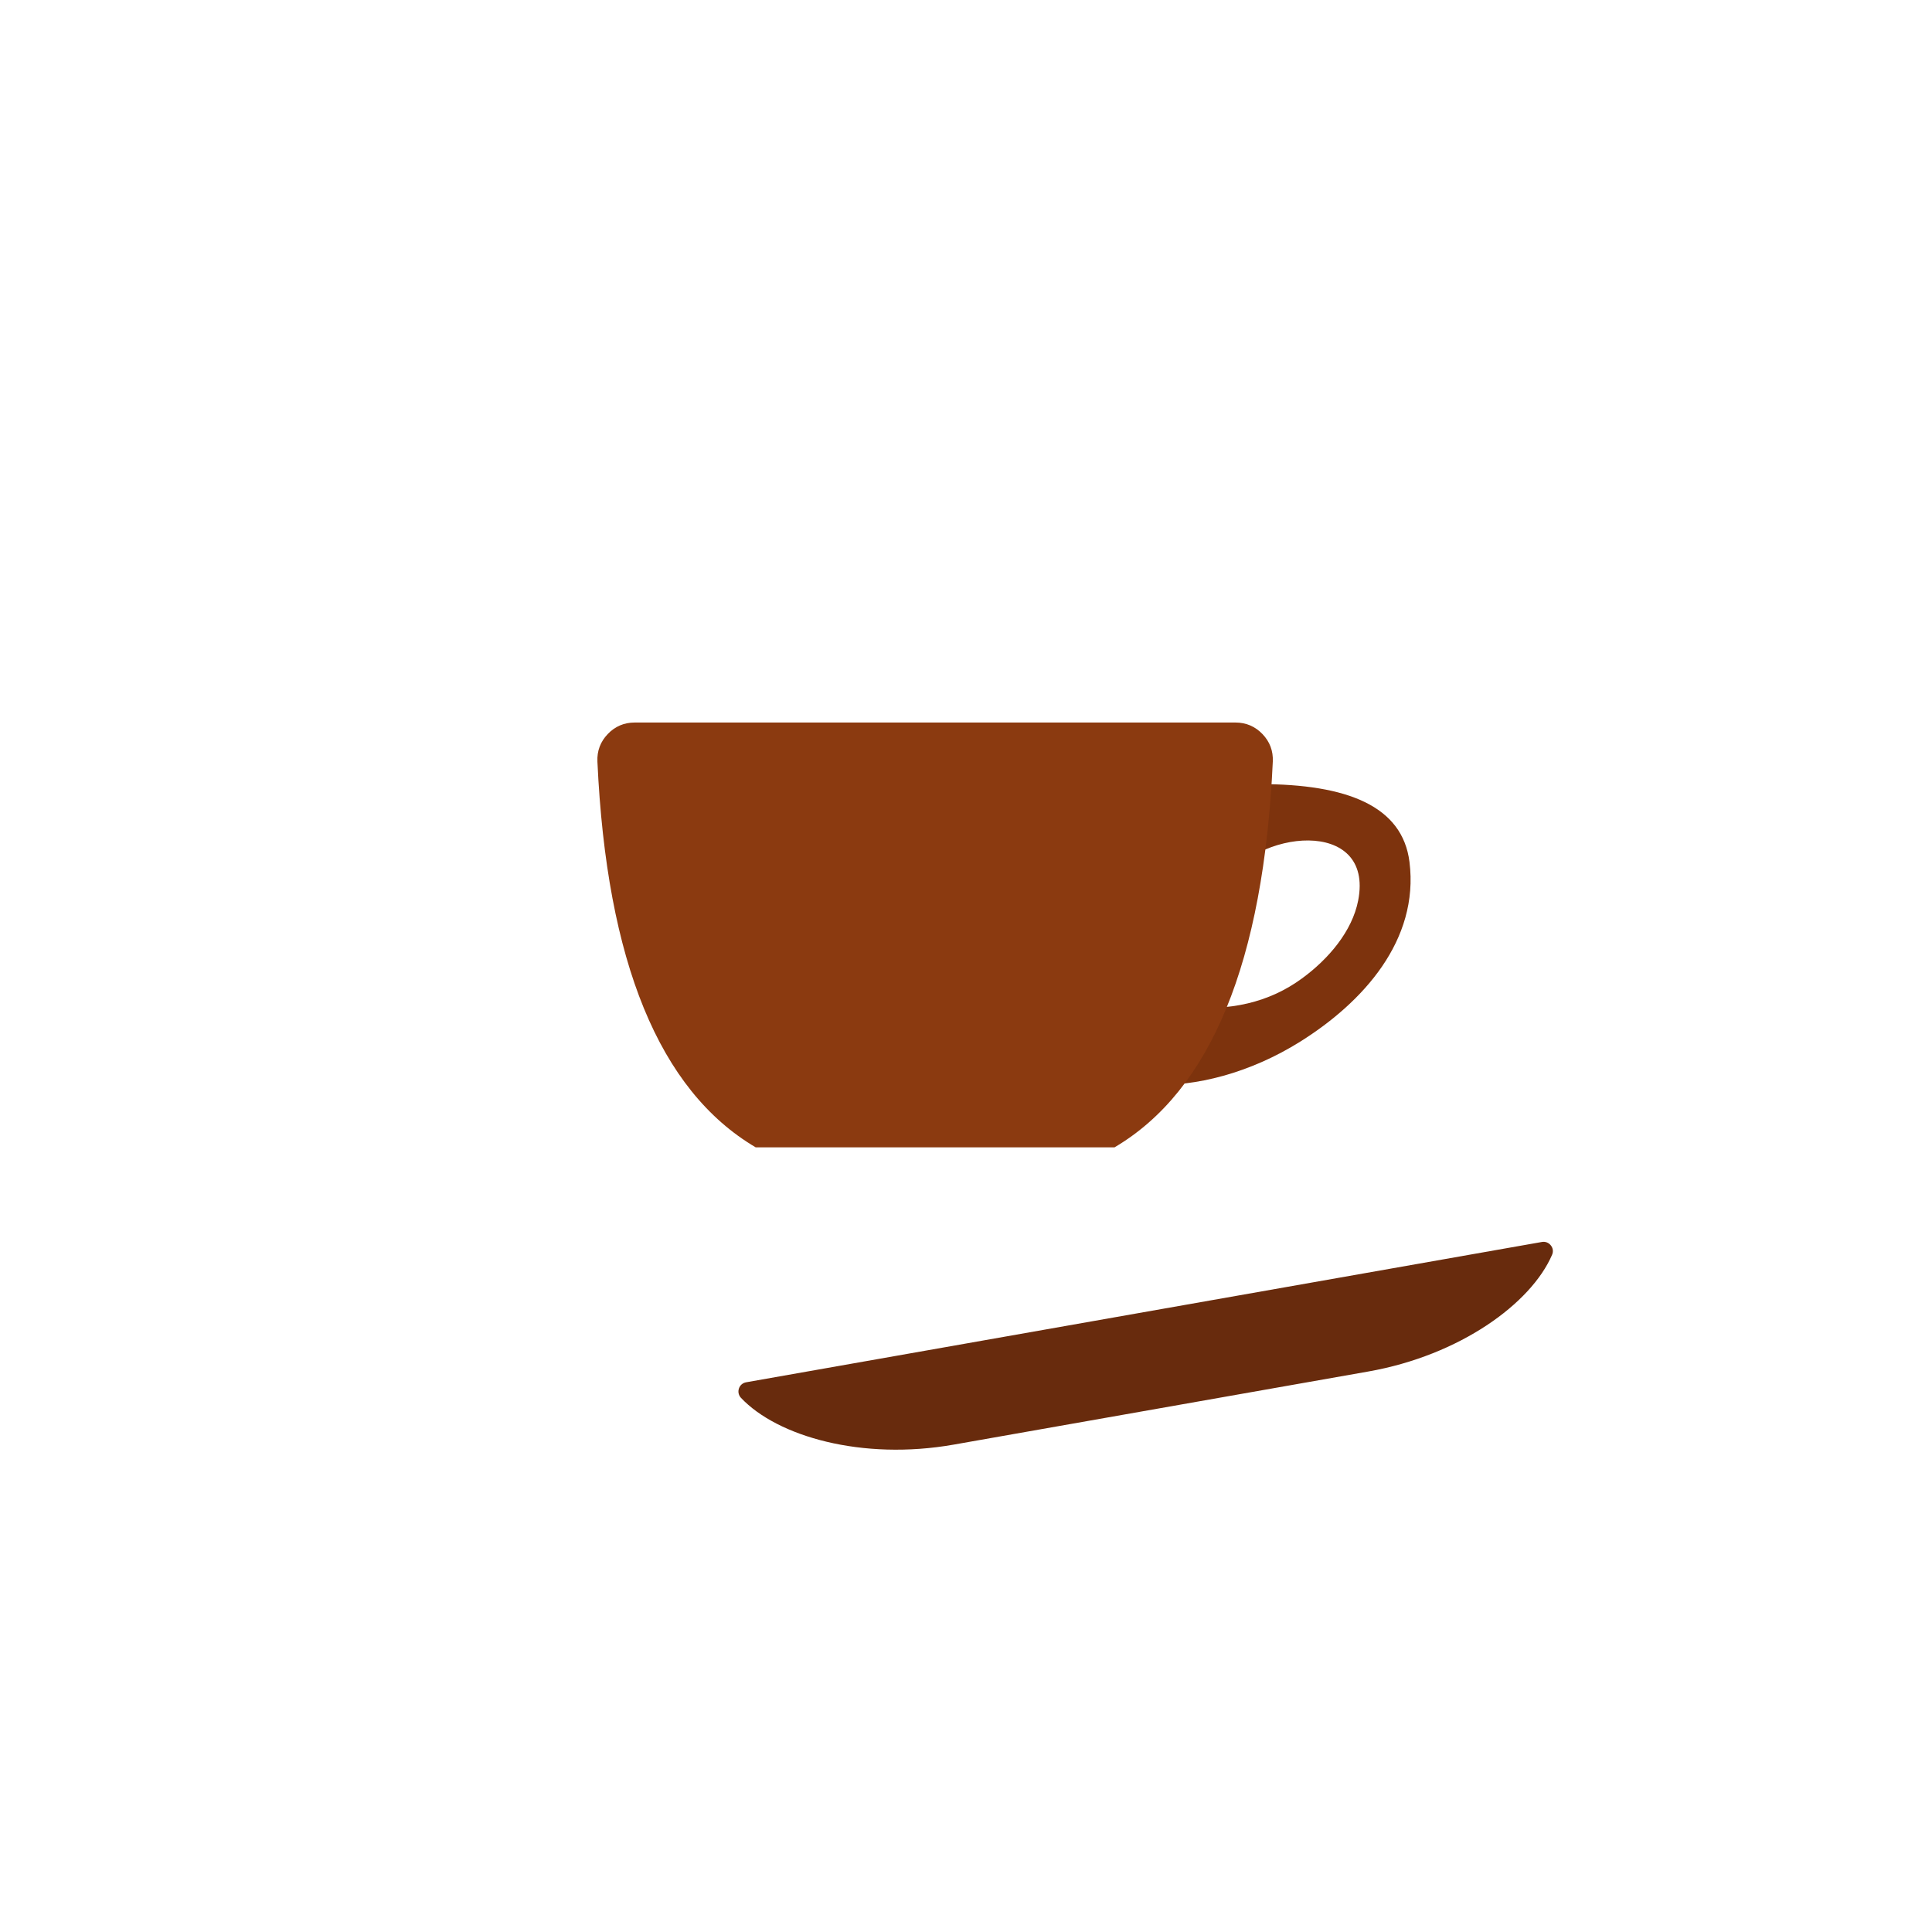
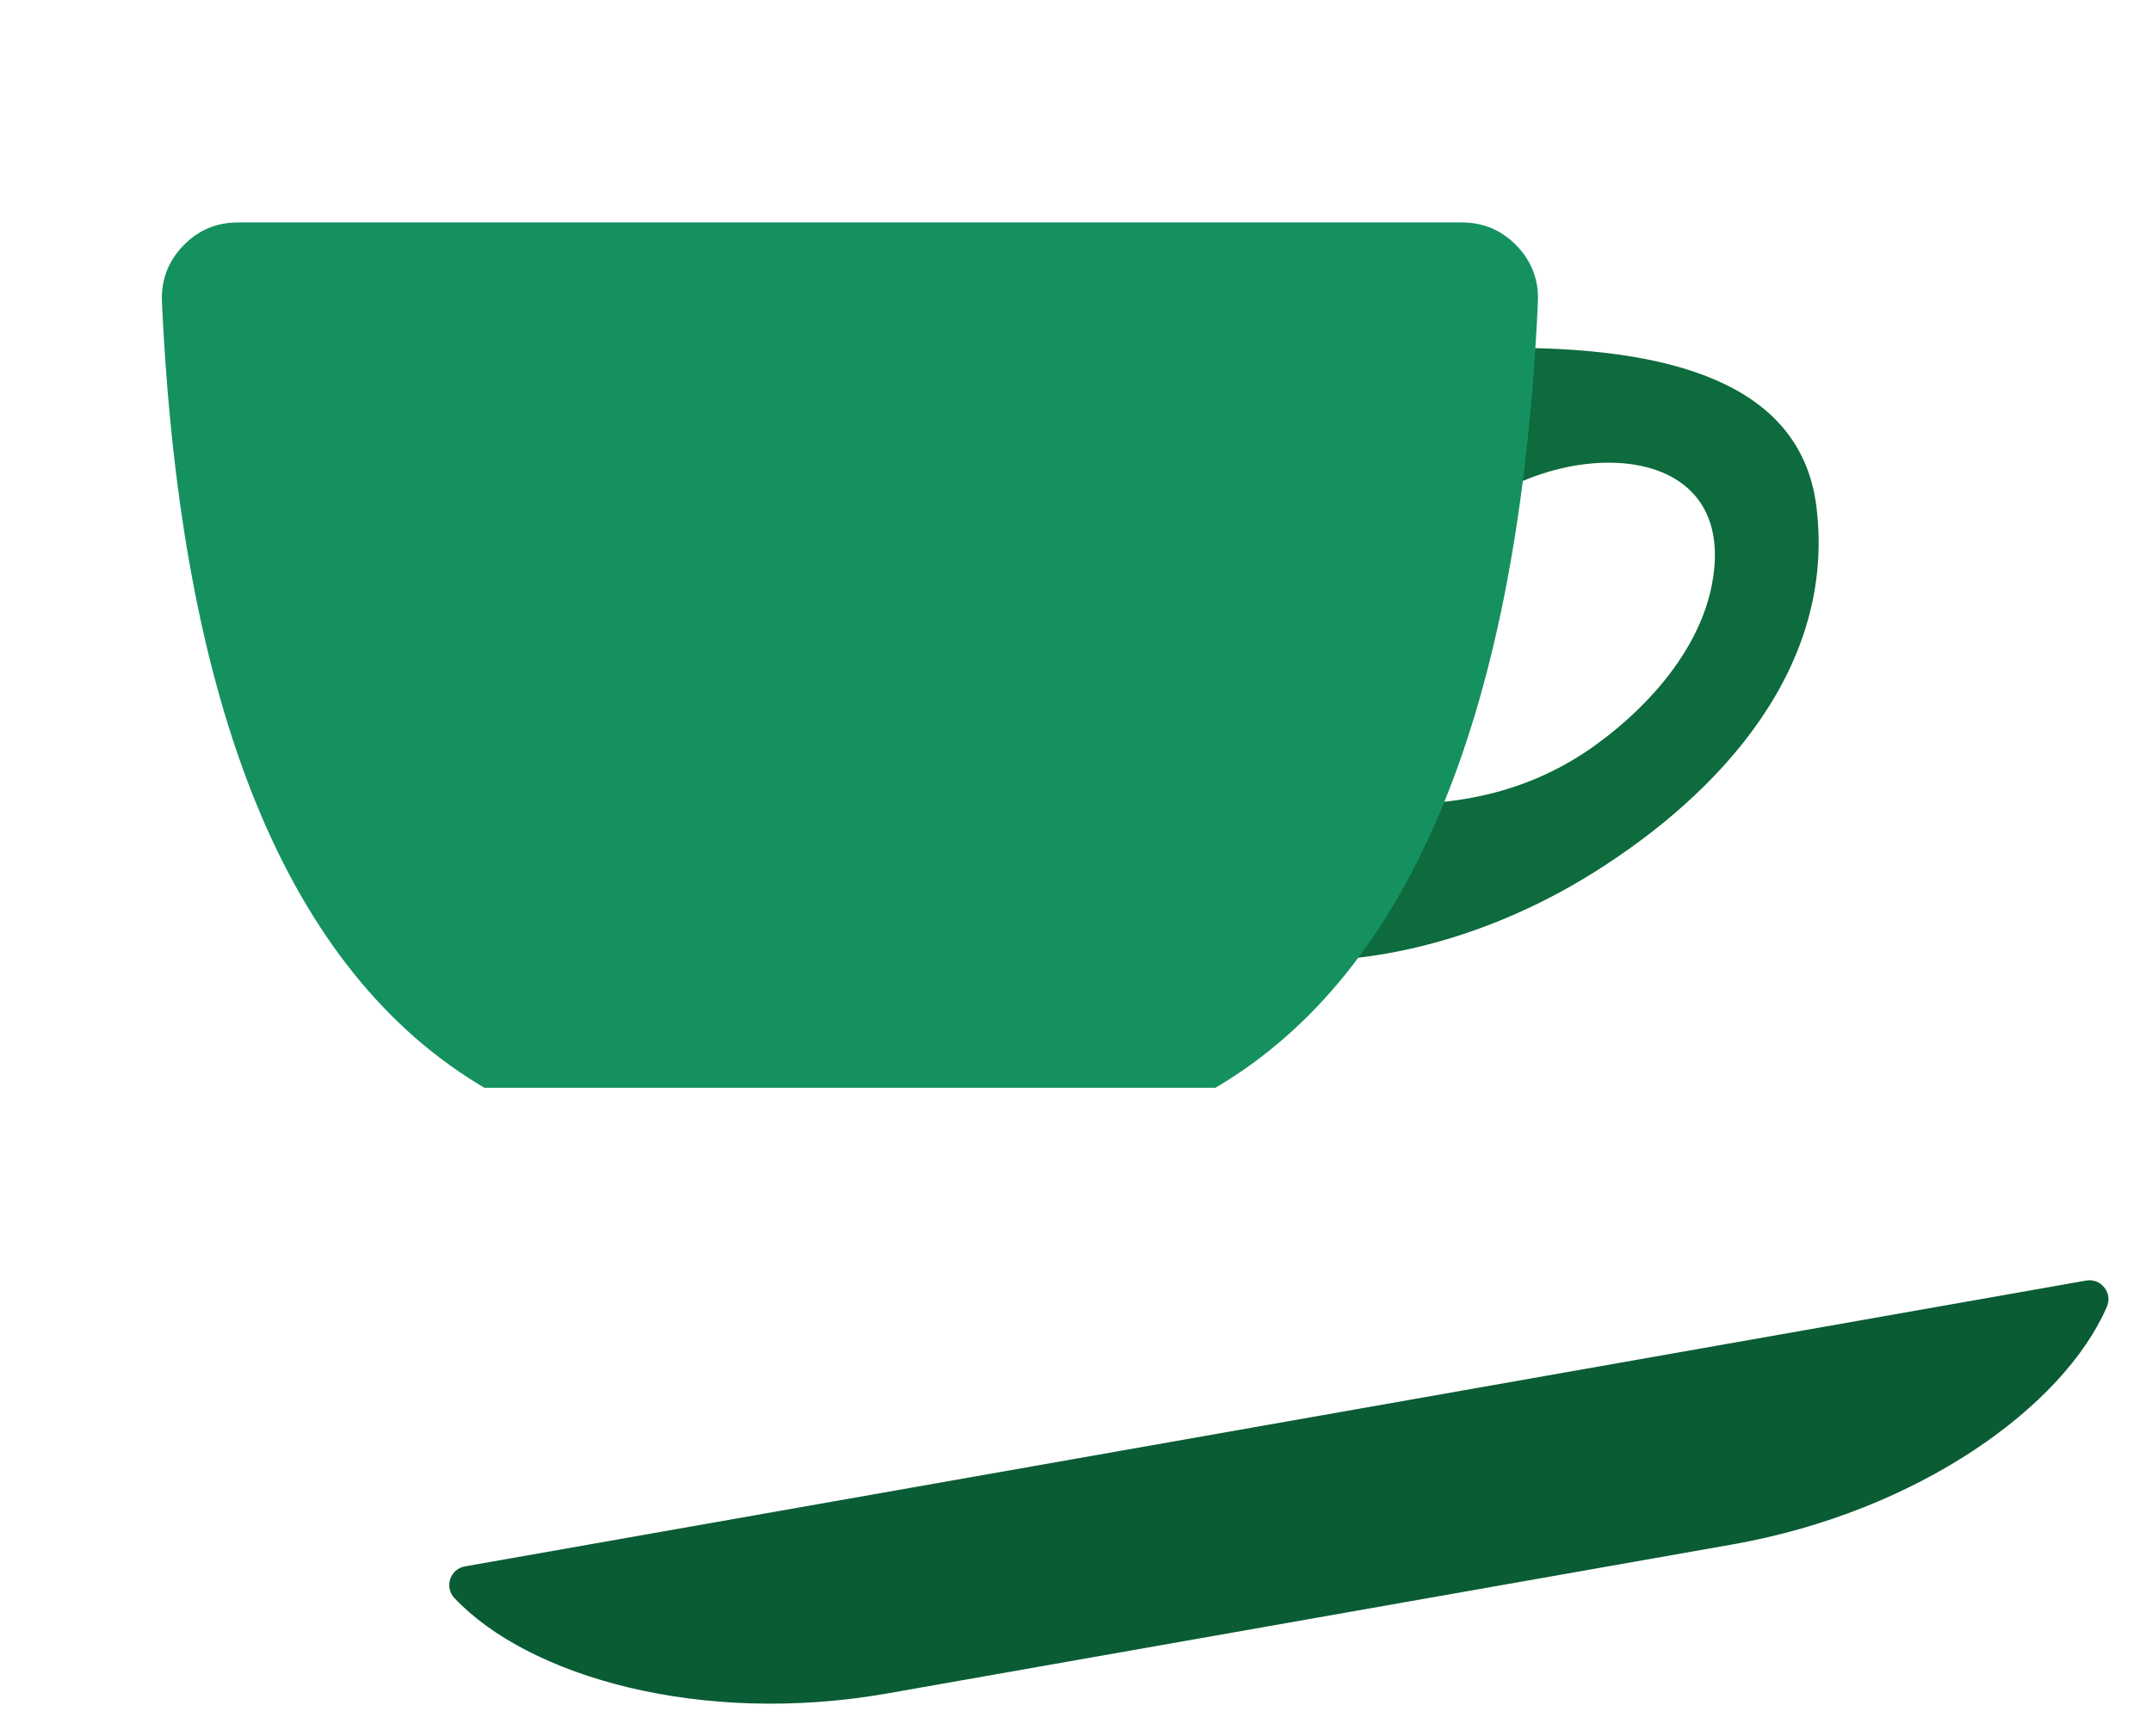
- <svg xmlns="http://www.w3.org/2000/svg" fill="none" viewBox="0 0 2835 2835">
+ <svg xmlns="http://www.w3.org/2000/svg" fill="none" viewBox="760 900 1550 1250">
  <defs />
  <g id="Cup handle">
    <g transform="translate(1885.136,1372.797)">
      <animateTransform repeatCount="indefinite" type="translate" attributeName="transform" dur="0.5s" begin="0s" calcMode="spline" values="1885.136 1372.797; 1885.136 1700.797" keyTimes="0; 1" keySplines="0.333 0 0 1" fill="freeze" />
      <g transform="scale(1,1) translate(-197.773,-222.49)">
        <g id="Group 1" transform="matrix(1,0,0,1,197.773,222.49)">
-           <path fill="#7d330d" fill-opacity="1" d="M-62.401,-221.849C-83.521,-122.487,-94.081,-72.806,-94.081,-72.806C-42.56,-156.888,131.603,-173.687,107.842,-51.446C99.042,-6.165,64.241,34.555,25.36,62.956C-22.481,98.076,-80.881,111.756,-150.002,104.316C-150.002,104.316,-165.842,142.477,-197.523,218.878C-131.041,222.239,-50.72,201.758,22.961,155.597C114.723,98.076,197.524,7.115,183.124,-108.007C172.82,-189.831,92.23,-222.238,-37.088,-222.24C-45.333,-222.24,-53.765,-222.108,-62.401,-221.849Z" />
+           <path fill="#0d6b3d" fill-opacity="1" d="M-62.401,-221.849C-83.521,-122.487,-94.081,-72.806,-94.081,-72.806C-42.56,-156.888,131.603,-173.687,107.842,-51.446C99.042,-6.165,64.241,34.555,25.36,62.956C-22.481,98.076,-80.881,111.756,-150.002,104.316C-150.002,104.316,-165.842,142.477,-197.523,218.878C-131.041,222.239,-50.72,201.758,22.961,155.597C114.723,98.076,197.524,7.115,183.124,-108.007C172.82,-189.831,92.23,-222.238,-37.088,-222.24C-45.333,-222.24,-53.765,-222.108,-62.401,-221.849Z" />
        </g>
      </g>
    </g>
  </g>
  <g id="Cup">
    <g transform="translate(1372.169,1371.912)">
      <animateTransform repeatCount="indefinite" type="translate" attributeName="transform" dur="0.5s" begin="0s" calcMode="spline" values="1372.169 1371.912; 1372.169 1699.912" keyTimes="0; 1" keySplines="0.333 0 0 1" fill="freeze" />
      <g transform="scale(1,1) translate(-496.497,-311.935)">
        <g id="Group 1" transform="matrix(1,0,0,1,496.497,311.935)">
-           <path fill="#8b3a10" fill-opacity="1" d="M-440.807,-311.685C-456.327,-311.685,-469.688,-306.005,-480.409,-294.725C-491.128,-283.525,-496.248,-269.924,-495.528,-254.405C-482.008,39.6,-404.647,228.324,-263.284,311.685L263.284,311.685C404.646,228.324,482.008,39.6,495.528,-254.405C496.248,-269.924,491.128,-283.525,480.408,-294.725C469.688,-305.925,456.327,-311.685,440.806,-311.685L-440.807,-311.685Z" />
+           <path fill="#15915f" fill-opacity="1" d="M-440.807,-311.685C-456.327,-311.685,-469.688,-306.005,-480.409,-294.725C-491.128,-283.525,-496.248,-269.924,-495.528,-254.405C-482.008,39.6,-404.647,228.324,-263.284,311.685L263.284,311.685C404.646,228.324,482.008,39.6,495.528,-254.405C496.248,-269.924,491.128,-283.525,480.408,-294.725C469.688,-305.925,456.327,-311.685,440.806,-311.685L-440.807,-311.685Z" />
        </g>
      </g>
    </g>
  </g>
  <g id="Saucer">
    <g transform="translate(1691.168,1995.798)">
      <animateTransform repeatCount="indefinite" type="translate" attributeName="transform" dur="0.5s" begin="0s" calcMode="spline" values="1691.168 1995.798; 1417.01 2075.798" keyTimes="0; 1" keySplines="0.333 0 0 1" fill="freeze" />
      <g transform="rotate(-10)">
        <animateTransform repeatCount="indefinite" type="rotate" attributeName="transform" dur="0.5s" begin="0s" calcMode="spline" values="-10; 0" keyTimes="0; 1" keySplines="0.333 0 0 1" fill="freeze" />
        <g transform="scale(1,1) translate(-607.579,-71.731)">
          <g id="Group 1" transform="matrix(1,0,0,1,607.579,71.731)">
-             <path fill="#682b0d" fill-opacity="1" d="M-592.849,-71.481L592.77,-71.481C597.97,-71.481,602.369,-68.841,604.849,-64.281C607.329,-59.721,607.089,-54.601,604.209,-50.281C561.409,14.76,445.328,71.481,308.686,71.481L-308.765,71.481C-445.328,71.481,-561.488,14.76,-604.289,-50.281C-607.089,-54.601,-607.33,-59.721,-604.93,-64.281C-602.45,-68.841,-597.969,-71.481,-592.849,-71.481Z" />
+             <path fill="#0a5c35" fill-opacity="1" d="M-592.849,-71.481L592.77,-71.481C597.97,-71.481,602.369,-68.841,604.849,-64.281C607.329,-59.721,607.089,-54.601,604.209,-50.281C561.409,14.76,445.328,71.481,308.686,71.481L-308.765,71.481C-445.328,71.481,-561.488,14.76,-604.289,-50.281C-607.089,-54.601,-607.33,-59.721,-604.93,-64.281C-602.45,-68.841,-597.969,-71.481,-592.849,-71.481Z" />
          </g>
        </g>
      </g>
    </g>
  </g>
  <g opacity="1" visibility="hidden" id="Steam 3">
    <animate repeatCount="indefinite" begin="0.5s" calcMode="discrete" fill="freeze" dur="3s" values="visible; visible" keyTimes="0; 1" attributeName="visibility" />
    <animate repeatCount="indefinite" attributeName="opacity" dur="0.5s" begin="1s" calcMode="spline" values="1; 0" keyTimes="0; 1" keySplines="0.333 0 0 1" fill="freeze" />
    <g transform="translate(1549.011,1196.823)">
      <animateTransform repeatCount="indefinite" type="translate" attributeName="transform" dur="1s" begin="0.5s" calcMode="spline" values="1549.011 1196.823; 1549.011 1116.823" keyTimes="0; 1" keySplines="0.333 0 0 1" fill="freeze" />
      <g transform="scale(1,1) translate(-64.28,-161.402)">
        <g id="Group 1" transform="matrix(1,0,0,1,64.281,161.402)">
-           <path stroke-linejoin="miter" stroke-linecap="round" stroke-width="36" stroke-opacity="1" stroke="#ce9a81" d="M16.76,131.402C24.04,112.762,34.28,67.641,16.76,36.68C-5.16,-2.04,-27.081,-12.68,-31.161,-46.041C-34.281,-71.481,-23.4,-113.162,-18.84,-131.402" />
+           <path stroke-linejoin="miter" stroke-linecap="round" stroke-width="36" stroke-opacity="1" stroke="#34c759" d="M16.76,131.402C24.04,112.762,34.28,67.641,16.76,36.68C-5.16,-2.04,-27.081,-12.68,-31.161,-46.041C-34.281,-71.481,-23.4,-113.162,-18.84,-131.402" />
        </g>
      </g>
    </g>
  </g>
  <g opacity="1" visibility="hidden" id="Steam 2">
    <animate repeatCount="indefinite" begin="0.5s" calcMode="discrete" fill="freeze" dur="3s" values="visible; visible" keyTimes="0; 1" attributeName="visibility" />
    <animate repeatCount="indefinite" attributeName="opacity" dur="0.5s" begin="1s" calcMode="spline" values="1; 0" keyTimes="0; 1" keySplines="0.333 0 0 1" fill="freeze" />
    <g transform="translate(1373.808,1212.823)">
      <animateTransform repeatCount="indefinite" type="translate" attributeName="transform" dur="1s" begin="0.5s" calcMode="spline" values="1373.808 1212.823; 1373.808 1132.823" keyTimes="0; 1" keySplines="0.333 0 0 1" fill="freeze" />
      <g transform="scale(1,1) translate(-64.281,-161.402)">
        <g id="Group 1" transform="matrix(1,0,0,1,64.281,161.402)">
-           <path stroke-linejoin="miter" stroke-linecap="round" stroke-width="36" stroke-opacity="1" stroke="#ce9a81" d="M16.76,131.402C24.04,112.762,34.28,67.641,16.76,36.68C-5.16,-2.04,-27.081,-12.68,-31.161,-46.041C-34.281,-71.481,-23.4,-113.162,-18.84,-131.402" />
+           <path stroke-linejoin="miter" stroke-linecap="round" stroke-width="36" stroke-opacity="1" stroke="#34c759" d="M16.76,131.402C24.04,112.762,34.28,67.641,16.76,36.68C-5.16,-2.04,-27.081,-12.68,-31.161,-46.041C-34.281,-71.481,-23.4,-113.162,-18.84,-131.402" />
        </g>
      </g>
    </g>
  </g>
  <g opacity="1" visibility="hidden" id="Steam 1">
    <animate repeatCount="indefinite" begin="0.5s" calcMode="discrete" fill="freeze" dur="3s" values="visible; visible" keyTimes="0; 1" attributeName="visibility" />
    <animate repeatCount="indefinite" attributeName="opacity" dur="0.5s" begin="1s" calcMode="spline" values="1; 0" keyTimes="0; 1" keySplines="0.333 0 0 1" fill="freeze" />
    <g transform="translate(1198.525,1196.823)">
      <animateTransform repeatCount="indefinite" type="translate" attributeName="transform" dur="1s" begin="0.5s" calcMode="spline" values="1198.525 1196.823; 1198.525 1116.823" keyTimes="0; 1" keySplines="0.333 0 0 1" fill="freeze" />
      <g transform="scale(1,1) translate(-64.281,-161.402)">
        <g id="Group 1" transform="matrix(1,0,0,1,64.281,161.402)">
-           <path stroke-linejoin="miter" stroke-linecap="round" stroke-width="36" stroke-opacity="1" stroke="#ce9a81" d="M16.76,131.402C24.04,112.762,34.28,67.641,16.76,36.68C-5.16,-2.04,-27.081,-12.68,-31.161,-46.041C-34.281,-71.481,-23.4,-113.162,-18.84,-131.402" />
+           <path stroke-linejoin="miter" stroke-linecap="round" stroke-width="36" stroke-opacity="1" stroke="#34c759" d="M16.76,131.402C24.04,112.762,34.28,67.641,16.76,36.68C-5.16,-2.04,-27.081,-12.68,-31.161,-46.041C-34.281,-71.481,-23.4,-113.162,-18.84,-131.402" />
        </g>
      </g>
    </g>
  </g>
</svg>
